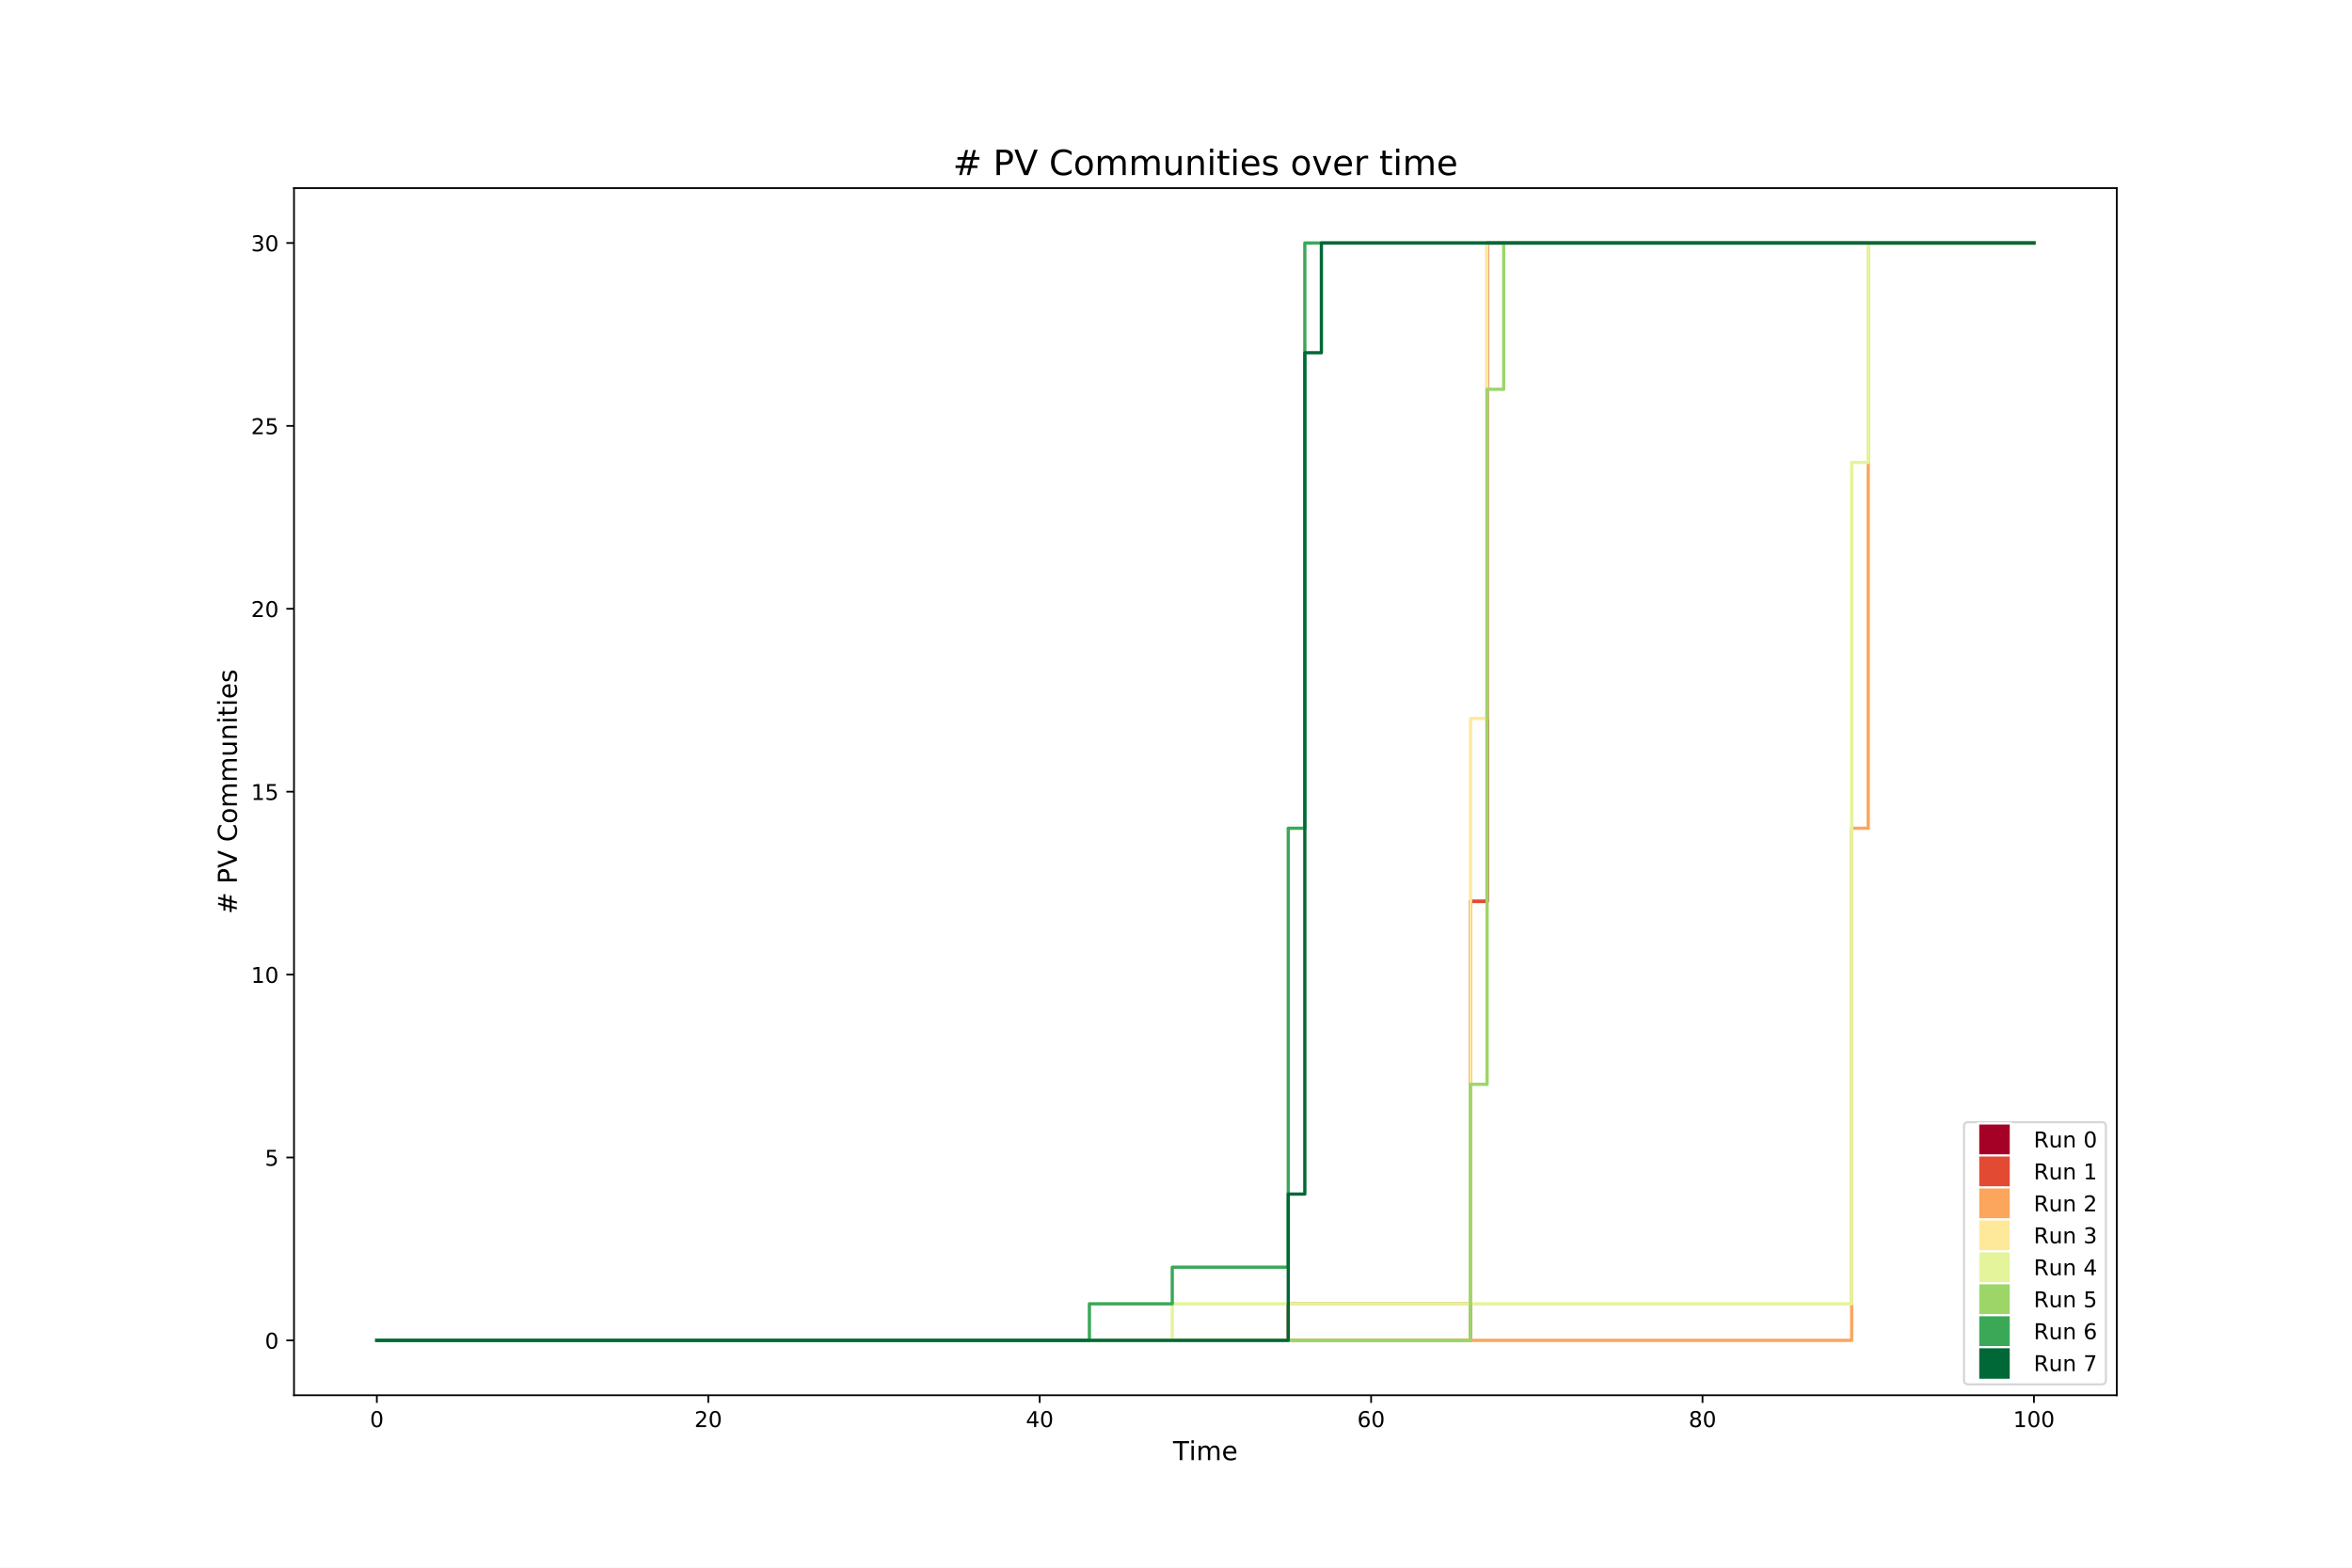
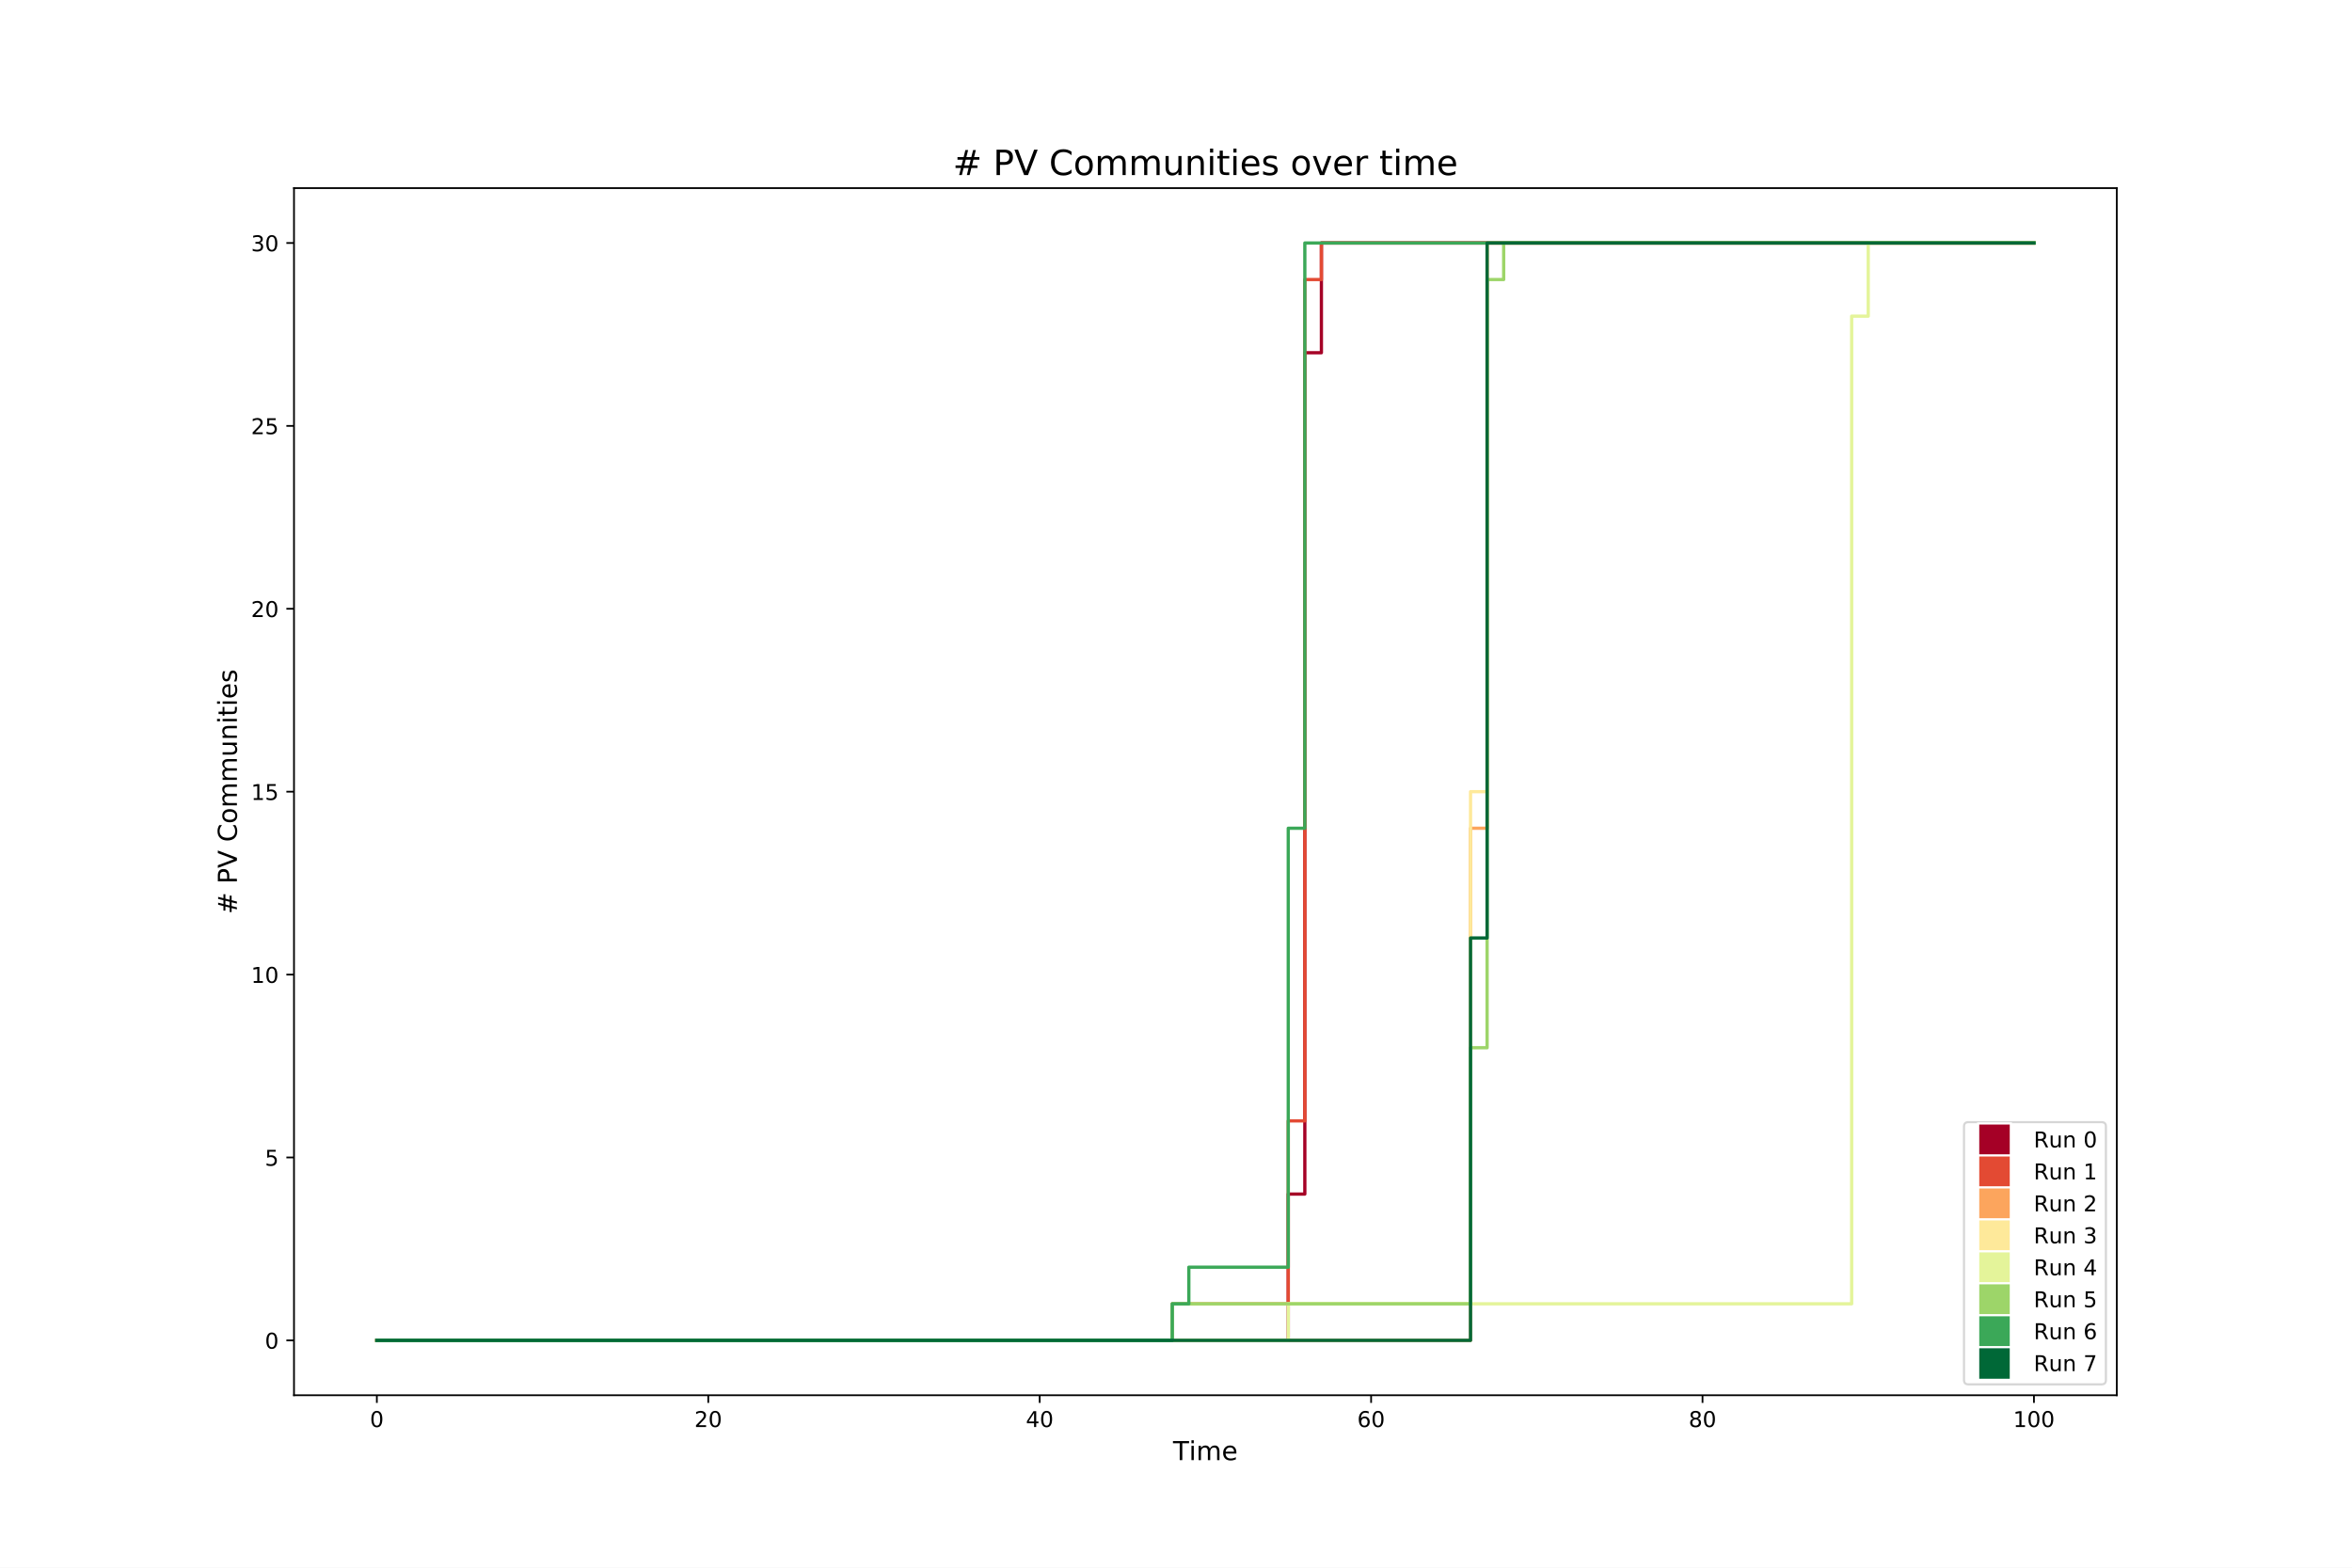
<svg xmlns="http://www.w3.org/2000/svg" xmlns:xlink="http://www.w3.org/1999/xlink" height="720pt" version="1.1" viewBox="0 0 1080 720" width="1080pt">
  <defs>
    <style type="text/css">
*{stroke-linecap:butt;stroke-linejoin:round;}
  </style>
  </defs>
  <g id="figure_1">
    <g id="patch_1">
      <path d="M 0 720  L 1080 720  L 1080 0  L 0 0  z " style="fill:#ffffff;" />
    </g>
    <g id="axes_1">
      <g id="patch_2">
        <path d="M 135 640.8  L 972 640.8  L 972 86.4  L 135 86.4  z " style="fill:#ffffff;" />
      </g>
      <g id="matplotlib.axis_1">
        <g id="xtick_1">
          <g id="line2d_1">
            <defs>
-               <path d="M 0 0  L 0 3.5  " id="m59e18bbf87" style="stroke:#000000;stroke-width:0.8;" />
-             </defs>
-             <g>
-               <use style="stroke:#000000;stroke-width:0.8;" x="173.045" xlink:href="#m59e18bbf87" y="640.8" />
+               <path d="M 0 0  L 0 3.5  " id="m7706505854" style="stroke:#000000;stroke-width:0.8;" />
+             </defs>
+             <g>
+               <use style="stroke:#000000;stroke-width:0.8;" x="173.045" xlink:href="#m7706505854" y="640.8" />
            </g>
          </g>
          <g id="text_1">
            <defs>
              <path d="M 31.781 66.406  Q 24.172 66.406 20.328 58.906  Q 16.5 51.422 16.5 36.375  Q 16.5 21.391 20.328 13.891  Q 24.172 6.391 31.781 6.391  Q 39.453 6.391 43.281 13.891  Q 47.125 21.391 47.125 36.375  Q 47.125 51.422 43.281 58.906  Q 39.453 66.406 31.781 66.406  z M 31.781 74.219  Q 44.047 74.219 50.516 64.516  Q 56.984 54.828 56.984 36.375  Q 56.984 17.969 50.516 8.266  Q 44.047 -1.422 31.781 -1.422  Q 19.531 -1.422 13.062 8.266  Q 6.594 17.969 6.594 36.375  Q 6.594 54.828 13.062 64.516  Q 19.531 74.219 31.781 74.219  z " id="DejaVuSans-48" />
            </defs>
            <g transform="translate(169.8642 655.3984)scale(0.1 -0.1)">
              <use xlink:href="#DejaVuSans-48" />
            </g>
          </g>
        </g>
        <g id="xtick_2">
          <g id="line2d_2">
            <g>
-               <use style="stroke:#000000;stroke-width:0.8;" x="325.227" xlink:href="#m59e18bbf87" y="640.8" />
+               <use style="stroke:#000000;stroke-width:0.8;" x="325.227" xlink:href="#m7706505854" y="640.8" />
            </g>
          </g>
          <g id="text_2">
            <defs>
              <path d="M 19.188 8.297  L 53.609 8.297  L 53.609 0  L 7.328 0  L 7.328 8.297  Q 12.938 14.109 22.625 23.891  Q 32.328 33.688 34.812 36.531  Q 39.547 41.844 41.422 45.531  Q 43.312 49.219 43.312 52.781  Q 43.312 58.594 39.234 62.25  Q 35.156 65.922 28.609 65.922  Q 23.969 65.922 18.812 64.312  Q 13.672 62.703 7.812 59.422  L 7.812 69.391  Q 13.766 71.781 18.938 73  Q 24.125 74.219 28.422 74.219  Q 39.75 74.219 46.484 68.547  Q 53.219 62.891 53.219 53.422  Q 53.219 48.922 51.531 44.891  Q 49.859 40.875 45.406 35.406  Q 44.188 33.984 37.641 27.219  Q 31.109 20.453 19.188 8.297  z " id="DejaVuSans-50" />
            </defs>
            <g transform="translate(318.8648 655.3984)scale(0.1 -0.1)">
              <use xlink:href="#DejaVuSans-50" />
              <use x="63.623" xlink:href="#DejaVuSans-48" />
            </g>
          </g>
        </g>
        <g id="xtick_3">
          <g id="line2d_3">
            <g>
-               <use style="stroke:#000000;stroke-width:0.8;" x="477.409" xlink:href="#m59e18bbf87" y="640.8" />
+               <use style="stroke:#000000;stroke-width:0.8;" x="477.409" xlink:href="#m7706505854" y="640.8" />
            </g>
          </g>
          <g id="text_3">
            <defs>
              <path d="M 37.797 64.312  L 12.891 25.391  L 37.797 25.391  z M 35.203 72.906  L 47.609 72.906  L 47.609 25.391  L 58.016 25.391  L 58.016 17.188  L 47.609 17.188  L 47.609 0  L 37.797 0  L 37.797 17.188  L 4.891 17.188  L 4.891 26.703  z " id="DejaVuSans-52" />
            </defs>
            <g transform="translate(471.0466 655.3984)scale(0.1 -0.1)">
              <use xlink:href="#DejaVuSans-52" />
              <use x="63.623" xlink:href="#DejaVuSans-48" />
            </g>
          </g>
        </g>
        <g id="xtick_4">
          <g id="line2d_4">
            <g>
-               <use style="stroke:#000000;stroke-width:0.8;" x="629.591" xlink:href="#m59e18bbf87" y="640.8" />
+               <use style="stroke:#000000;stroke-width:0.8;" x="629.591" xlink:href="#m7706505854" y="640.8" />
            </g>
          </g>
          <g id="text_4">
            <defs>
              <path d="M 33.016 40.375  Q 26.375 40.375 22.484 35.828  Q 18.609 31.297 18.609 23.391  Q 18.609 15.531 22.484 10.953  Q 26.375 6.391 33.016 6.391  Q 39.656 6.391 43.531 10.953  Q 47.406 15.531 47.406 23.391  Q 47.406 31.297 43.531 35.828  Q 39.656 40.375 33.016 40.375  z M 52.594 71.297  L 52.594 62.312  Q 48.875 64.062 45.094 64.984  Q 41.312 65.922 37.594 65.922  Q 27.828 65.922 22.672 59.328  Q 17.531 52.734 16.797 39.406  Q 19.672 43.656 24.016 45.922  Q 28.375 48.188 33.594 48.188  Q 44.578 48.188 50.953 41.516  Q 57.328 34.859 57.328 23.391  Q 57.328 12.156 50.688 5.359  Q 44.047 -1.422 33.016 -1.422  Q 20.359 -1.422 13.672 8.266  Q 6.984 17.969 6.984 36.375  Q 6.984 53.656 15.188 63.938  Q 23.391 74.219 37.203 74.219  Q 40.922 74.219 44.703 73.484  Q 48.484 72.75 52.594 71.297  z " id="DejaVuSans-54" />
            </defs>
            <g transform="translate(623.2284 655.3984)scale(0.1 -0.1)">
              <use xlink:href="#DejaVuSans-54" />
              <use x="63.623" xlink:href="#DejaVuSans-48" />
            </g>
          </g>
        </g>
        <g id="xtick_5">
          <g id="line2d_5">
            <g>
-               <use style="stroke:#000000;stroke-width:0.8;" x="781.773" xlink:href="#m59e18bbf87" y="640.8" />
+               <use style="stroke:#000000;stroke-width:0.8;" x="781.773" xlink:href="#m7706505854" y="640.8" />
            </g>
          </g>
          <g id="text_5">
            <defs>
              <path d="M 31.781 34.625  Q 24.75 34.625 20.719 30.859  Q 16.703 27.094 16.703 20.516  Q 16.703 13.922 20.719 10.156  Q 24.75 6.391 31.781 6.391  Q 38.812 6.391 42.859 10.172  Q 46.922 13.969 46.922 20.516  Q 46.922 27.094 42.891 30.859  Q 38.875 34.625 31.781 34.625  z M 21.922 38.812  Q 15.578 40.375 12.031 44.719  Q 8.5 49.078 8.5 55.328  Q 8.5 64.062 14.719 69.141  Q 20.953 74.219 31.781 74.219  Q 42.672 74.219 48.875 69.141  Q 55.078 64.062 55.078 55.328  Q 55.078 49.078 51.531 44.719  Q 48 40.375 41.703 38.812  Q 48.828 37.156 52.797 32.312  Q 56.781 27.484 56.781 20.516  Q 56.781 9.906 50.312 4.234  Q 43.844 -1.422 31.781 -1.422  Q 19.734 -1.422 13.25 4.234  Q 6.781 9.906 6.781 20.516  Q 6.781 27.484 10.781 32.312  Q 14.797 37.156 21.922 38.812  z M 18.312 54.391  Q 18.312 48.734 21.844 45.562  Q 25.391 42.391 31.781 42.391  Q 38.141 42.391 41.719 45.562  Q 45.312 48.734 45.312 54.391  Q 45.312 60.062 41.719 63.234  Q 38.141 66.406 31.781 66.406  Q 25.391 66.406 21.844 63.234  Q 18.312 60.062 18.312 54.391  z " id="DejaVuSans-56" />
            </defs>
            <g transform="translate(775.4102 655.3984)scale(0.1 -0.1)">
              <use xlink:href="#DejaVuSans-56" />
              <use x="63.623" xlink:href="#DejaVuSans-48" />
            </g>
          </g>
        </g>
        <g id="xtick_6">
          <g id="line2d_6">
            <g>
-               <use style="stroke:#000000;stroke-width:0.8;" x="933.955" xlink:href="#m59e18bbf87" y="640.8" />
+               <use style="stroke:#000000;stroke-width:0.8;" x="933.955" xlink:href="#m7706505854" y="640.8" />
            </g>
          </g>
          <g id="text_6">
            <defs>
              <path d="M 12.406 8.297  L 28.516 8.297  L 28.516 63.922  L 10.984 60.406  L 10.984 69.391  L 28.422 72.906  L 38.281 72.906  L 38.281 8.297  L 54.391 8.297  L 54.391 0  L 12.406 0  z " id="DejaVuSans-49" />
            </defs>
            <g transform="translate(924.4108 655.3984)scale(0.1 -0.1)">
              <use xlink:href="#DejaVuSans-49" />
              <use x="63.623" xlink:href="#DejaVuSans-48" />
              <use x="127.246" xlink:href="#DejaVuSans-48" />
            </g>
          </g>
        </g>
        <g id="text_7">
          <defs>
            <path d="M -0.297 72.906  L 61.375 72.906  L 61.375 64.594  L 35.5 64.594  L 35.5 0  L 25.594 0  L 25.594 64.594  L -0.297 64.594  z " id="DejaVuSans-84" />
            <path d="M 9.422 54.688  L 18.406 54.688  L 18.406 0  L 9.422 0  z M 9.422 75.984  L 18.406 75.984  L 18.406 64.594  L 9.422 64.594  z " id="DejaVuSans-105" />
            <path d="M 52 44.188  Q 55.375 50.25 60.062 53.125  Q 64.75 56 71.094 56  Q 79.641 56 84.281 50.016  Q 88.922 44.047 88.922 33.016  L 88.922 0  L 79.891 0  L 79.891 32.719  Q 79.891 40.578 77.094 44.375  Q 74.312 48.188 68.609 48.188  Q 61.625 48.188 57.562 43.547  Q 53.516 38.922 53.516 30.906  L 53.516 0  L 44.484 0  L 44.484 32.719  Q 44.484 40.625 41.703 44.406  Q 38.922 48.188 33.109 48.188  Q 26.219 48.188 22.156 43.531  Q 18.109 38.875 18.109 30.906  L 18.109 0  L 9.078 0  L 9.078 54.688  L 18.109 54.688  L 18.109 46.188  Q 21.188 51.219 25.484 53.609  Q 29.781 56 35.688 56  Q 41.656 56 45.828 52.969  Q 50 49.953 52 44.188  z " id="DejaVuSans-109" />
            <path d="M 56.203 29.594  L 56.203 25.203  L 14.891 25.203  Q 15.484 15.922 20.484 11.062  Q 25.484 6.203 34.422 6.203  Q 39.594 6.203 44.453 7.469  Q 49.312 8.734 54.109 11.281  L 54.109 2.781  Q 49.266 0.734 44.188 -0.344  Q 39.109 -1.422 33.891 -1.422  Q 20.797 -1.422 13.156 6.188  Q 5.516 13.812 5.516 26.812  Q 5.516 40.234 12.766 48.109  Q 20.016 56 32.328 56  Q 43.359 56 49.781 48.891  Q 56.203 41.797 56.203 29.594  z M 47.219 32.234  Q 47.125 39.594 43.094 43.984  Q 39.062 48.391 32.422 48.391  Q 24.906 48.391 20.391 44.141  Q 15.875 39.891 15.188 32.172  z " id="DejaVuSans-101" />
          </defs>
          <g transform="translate(538.635 670.5963)scale(0.12 -0.12)">
            <use xlink:href="#DejaVuSans-84" />
            <use x="61.037" xlink:href="#DejaVuSans-105" />
            <use x="88.82" xlink:href="#DejaVuSans-109" />
            <use x="186.232" xlink:href="#DejaVuSans-101" />
          </g>
        </g>
      </g>
      <g id="matplotlib.axis_2">
        <g id="ytick_1">
          <g id="line2d_7">
            <defs>
-               <path d="M 0 0  L -3.5 0  " id="mdc141e1750" style="stroke:#000000;stroke-width:0.8;" />
-             </defs>
-             <g>
-               <use style="stroke:#000000;stroke-width:0.8;" x="135" xlink:href="#mdc141e1750" y="615.6" />
+               <path d="M 0 0  L -3.5 0  " id="mee4756b30c" style="stroke:#000000;stroke-width:0.8;" />
+             </defs>
+             <g>
+               <use style="stroke:#000000;stroke-width:0.8;" x="135" xlink:href="#mee4756b30c" y="615.6" />
            </g>
          </g>
          <g id="text_8">
            <g transform="translate(121.6375 619.3992)scale(0.1 -0.1)">
              <use xlink:href="#DejaVuSans-48" />
            </g>
          </g>
        </g>
        <g id="ytick_2">
          <g id="line2d_8">
            <g>
-               <use style="stroke:#000000;stroke-width:0.8;" x="135" xlink:href="#mdc141e1750" y="531.6" />
+               <use style="stroke:#000000;stroke-width:0.8;" x="135" xlink:href="#mee4756b30c" y="531.6" />
            </g>
          </g>
          <g id="text_9">
            <defs>
              <path d="M 10.797 72.906  L 49.516 72.906  L 49.516 64.594  L 19.828 64.594  L 19.828 46.734  Q 21.969 47.469 24.109 47.828  Q 26.266 48.188 28.422 48.188  Q 40.625 48.188 47.75 41.5  Q 54.891 34.812 54.891 23.391  Q 54.891 11.625 47.562 5.094  Q 40.234 -1.422 26.906 -1.422  Q 22.312 -1.422 17.547 -0.641  Q 12.797 0.141 7.719 1.703  L 7.719 11.625  Q 12.109 9.234 16.797 8.062  Q 21.484 6.891 26.703 6.891  Q 35.156 6.891 40.078 11.328  Q 45.016 15.766 45.016 23.391  Q 45.016 31 40.078 35.438  Q 35.156 39.891 26.703 39.891  Q 22.75 39.891 18.812 39.016  Q 14.891 38.141 10.797 36.281  z " id="DejaVuSans-53" />
            </defs>
            <g transform="translate(121.6375 535.3992)scale(0.1 -0.1)">
              <use xlink:href="#DejaVuSans-53" />
            </g>
          </g>
        </g>
        <g id="ytick_3">
          <g id="line2d_9">
            <g>
-               <use style="stroke:#000000;stroke-width:0.8;" x="135" xlink:href="#mdc141e1750" y="447.6" />
+               <use style="stroke:#000000;stroke-width:0.8;" x="135" xlink:href="#mee4756b30c" y="447.6" />
            </g>
          </g>
          <g id="text_10">
            <g transform="translate(115.275 451.3992)scale(0.1 -0.1)">
              <use xlink:href="#DejaVuSans-49" />
              <use x="63.623" xlink:href="#DejaVuSans-48" />
            </g>
          </g>
        </g>
        <g id="ytick_4">
          <g id="line2d_10">
            <g>
-               <use style="stroke:#000000;stroke-width:0.8;" x="135" xlink:href="#mdc141e1750" y="363.6" />
+               <use style="stroke:#000000;stroke-width:0.8;" x="135" xlink:href="#mee4756b30c" y="363.6" />
            </g>
          </g>
          <g id="text_11">
            <g transform="translate(115.275 367.3992)scale(0.1 -0.1)">
              <use xlink:href="#DejaVuSans-49" />
              <use x="63.623" xlink:href="#DejaVuSans-53" />
            </g>
          </g>
        </g>
        <g id="ytick_5">
          <g id="line2d_11">
            <g>
-               <use style="stroke:#000000;stroke-width:0.8;" x="135" xlink:href="#mdc141e1750" y="279.6" />
+               <use style="stroke:#000000;stroke-width:0.8;" x="135" xlink:href="#mee4756b30c" y="279.6" />
            </g>
          </g>
          <g id="text_12">
            <g transform="translate(115.275 283.3992)scale(0.1 -0.1)">
              <use xlink:href="#DejaVuSans-50" />
              <use x="63.623" xlink:href="#DejaVuSans-48" />
            </g>
          </g>
        </g>
        <g id="ytick_6">
          <g id="line2d_12">
            <g>
-               <use style="stroke:#000000;stroke-width:0.8;" x="135" xlink:href="#mdc141e1750" y="195.6" />
+               <use style="stroke:#000000;stroke-width:0.8;" x="135" xlink:href="#mee4756b30c" y="195.6" />
            </g>
          </g>
          <g id="text_13">
            <g transform="translate(115.275 199.3992)scale(0.1 -0.1)">
              <use xlink:href="#DejaVuSans-50" />
              <use x="63.623" xlink:href="#DejaVuSans-53" />
            </g>
          </g>
        </g>
        <g id="ytick_7">
          <g id="line2d_13">
            <g>
-               <use style="stroke:#000000;stroke-width:0.8;" x="135" xlink:href="#mdc141e1750" y="111.6" />
+               <use style="stroke:#000000;stroke-width:0.8;" x="135" xlink:href="#mee4756b30c" y="111.6" />
            </g>
          </g>
          <g id="text_14">
            <defs>
              <path d="M 40.578 39.312  Q 47.656 37.797 51.625 33  Q 55.609 28.219 55.609 21.188  Q 55.609 10.406 48.188 4.484  Q 40.766 -1.422 27.094 -1.422  Q 22.516 -1.422 17.656 -0.516  Q 12.797 0.391 7.625 2.203  L 7.625 11.719  Q 11.719 9.328 16.594 8.109  Q 21.484 6.891 26.812 6.891  Q 36.078 6.891 40.938 10.547  Q 45.797 14.203 45.797 21.188  Q 45.797 27.641 41.281 31.266  Q 36.766 34.906 28.719 34.906  L 20.219 34.906  L 20.219 43.016  L 29.109 43.016  Q 36.375 43.016 40.234 45.922  Q 44.094 48.828 44.094 54.297  Q 44.094 59.906 40.109 62.906  Q 36.141 65.922 28.719 65.922  Q 24.656 65.922 20.016 65.031  Q 15.375 64.156 9.812 62.312  L 9.812 71.094  Q 15.438 72.656 20.344 73.438  Q 25.25 74.219 29.594 74.219  Q 40.828 74.219 47.359 69.109  Q 53.906 64.016 53.906 55.328  Q 53.906 49.266 50.438 45.094  Q 46.969 40.922 40.578 39.312  z " id="DejaVuSans-51" />
            </defs>
            <g transform="translate(115.275 115.3992)scale(0.1 -0.1)">
              <use xlink:href="#DejaVuSans-51" />
              <use x="63.623" xlink:href="#DejaVuSans-48" />
            </g>
          </g>
        </g>
        <g id="text_15">
          <defs>
            <path d="M 51.125 44  L 36.922 44  L 32.812 27.688  L 47.125 27.688  z M 43.797 71.781  L 38.719 51.516  L 52.984 51.516  L 58.109 71.781  L 65.922 71.781  L 60.891 51.516  L 76.125 51.516  L 76.125 44  L 58.984 44  L 54.984 27.688  L 70.516 27.688  L 70.516 20.219  L 53.078 20.219  L 48 0  L 40.188 0  L 45.219 20.219  L 30.906 20.219  L 25.875 0  L 18.016 0  L 23.094 20.219  L 7.719 20.219  L 7.719 27.688  L 24.906 27.688  L 29 44  L 13.281 44  L 13.281 51.516  L 30.906 51.516  L 35.891 71.781  z " id="DejaVuSans-35" />
            <path id="DejaVuSans-32" />
            <path d="M 19.672 64.797  L 19.672 37.406  L 32.078 37.406  Q 38.969 37.406 42.719 40.969  Q 46.484 44.531 46.484 51.125  Q 46.484 57.672 42.719 61.234  Q 38.969 64.797 32.078 64.797  z M 9.812 72.906  L 32.078 72.906  Q 44.344 72.906 50.609 67.359  Q 56.891 61.812 56.891 51.125  Q 56.891 40.328 50.609 34.812  Q 44.344 29.297 32.078 29.297  L 19.672 29.297  L 19.672 0  L 9.812 0  z " id="DejaVuSans-80" />
            <path d="M 28.609 0  L 0.781 72.906  L 11.078 72.906  L 34.188 11.531  L 57.328 72.906  L 67.578 72.906  L 39.797 0  z " id="DejaVuSans-86" />
            <path d="M 64.406 67.281  L 64.406 56.891  Q 59.422 61.531 53.781 63.812  Q 48.141 66.109 41.797 66.109  Q 29.297 66.109 22.656 58.469  Q 16.016 50.828 16.016 36.375  Q 16.016 21.969 22.656 14.328  Q 29.297 6.688 41.797 6.688  Q 48.141 6.688 53.781 8.984  Q 59.422 11.281 64.406 15.922  L 64.406 5.609  Q 59.234 2.094 53.438 0.328  Q 47.656 -1.422 41.219 -1.422  Q 24.656 -1.422 15.125 8.703  Q 5.609 18.844 5.609 36.375  Q 5.609 53.953 15.125 64.078  Q 24.656 74.219 41.219 74.219  Q 47.75 74.219 53.531 72.484  Q 59.328 70.75 64.406 67.281  z " id="DejaVuSans-67" />
            <path d="M 30.609 48.391  Q 23.391 48.391 19.188 42.75  Q 14.984 37.109 14.984 27.297  Q 14.984 17.484 19.156 11.844  Q 23.344 6.203 30.609 6.203  Q 37.797 6.203 41.984 11.859  Q 46.188 17.531 46.188 27.297  Q 46.188 37.016 41.984 42.703  Q 37.797 48.391 30.609 48.391  z M 30.609 56  Q 42.328 56 49.016 48.375  Q 55.719 40.766 55.719 27.297  Q 55.719 13.875 49.016 6.219  Q 42.328 -1.422 30.609 -1.422  Q 18.844 -1.422 12.172 6.219  Q 5.516 13.875 5.516 27.297  Q 5.516 40.766 12.172 48.375  Q 18.844 56 30.609 56  z " id="DejaVuSans-111" />
            <path d="M 8.5 21.578  L 8.5 54.688  L 17.484 54.688  L 17.484 21.922  Q 17.484 14.156 20.5 10.266  Q 23.531 6.391 29.594 6.391  Q 36.859 6.391 41.078 11.031  Q 45.312 15.672 45.312 23.688  L 45.312 54.688  L 54.297 54.688  L 54.297 0  L 45.312 0  L 45.312 8.406  Q 42.047 3.422 37.719 1  Q 33.406 -1.422 27.688 -1.422  Q 18.266 -1.422 13.375 4.438  Q 8.5 10.297 8.5 21.578  z M 31.109 56  z " id="DejaVuSans-117" />
            <path d="M 54.891 33.016  L 54.891 0  L 45.906 0  L 45.906 32.719  Q 45.906 40.484 42.875 44.328  Q 39.844 48.188 33.797 48.188  Q 26.516 48.188 22.312 43.547  Q 18.109 38.922 18.109 30.906  L 18.109 0  L 9.078 0  L 9.078 54.688  L 18.109 54.688  L 18.109 46.188  Q 21.344 51.125 25.703 53.562  Q 30.078 56 35.797 56  Q 45.219 56 50.047 50.172  Q 54.891 44.344 54.891 33.016  z " id="DejaVuSans-110" />
            <path d="M 18.312 70.219  L 18.312 54.688  L 36.812 54.688  L 36.812 47.703  L 18.312 47.703  L 18.312 18.016  Q 18.312 11.328 20.141 9.422  Q 21.969 7.516 27.594 7.516  L 36.812 7.516  L 36.812 0  L 27.594 0  Q 17.188 0 13.234 3.875  Q 9.281 7.766 9.281 18.016  L 9.281 47.703  L 2.688 47.703  L 2.688 54.688  L 9.281 54.688  L 9.281 70.219  z " id="DejaVuSans-116" />
            <path d="M 44.281 53.078  L 44.281 44.578  Q 40.484 46.531 36.375 47.5  Q 32.281 48.484 27.875 48.484  Q 21.188 48.484 17.844 46.438  Q 14.5 44.391 14.5 40.281  Q 14.5 37.156 16.891 35.375  Q 19.281 33.594 26.516 31.984  L 29.594 31.297  Q 39.156 29.25 43.188 25.516  Q 47.219 21.781 47.219 15.094  Q 47.219 7.469 41.188 3.016  Q 35.156 -1.422 24.609 -1.422  Q 20.219 -1.422 15.453 -0.562  Q 10.688 0.297 5.422 2  L 5.422 11.281  Q 10.406 8.688 15.234 7.391  Q 20.062 6.109 24.812 6.109  Q 31.156 6.109 34.562 8.281  Q 37.984 10.453 37.984 14.406  Q 37.984 18.062 35.516 20.016  Q 33.062 21.969 24.703 23.781  L 21.578 24.516  Q 13.234 26.266 9.516 29.906  Q 5.812 33.547 5.812 39.891  Q 5.812 47.609 11.281 51.797  Q 16.75 56 26.812 56  Q 31.781 56 36.172 55.266  Q 40.578 54.547 44.281 53.078  z " id="DejaVuSans-115" />
          </defs>
          <g transform="translate(108.7794 419.8219)rotate(-90)scale(0.12 -0.12)">
            <use xlink:href="#DejaVuSans-35" />
            <use x="83.789" xlink:href="#DejaVuSans-32" />
            <use x="115.576" xlink:href="#DejaVuSans-80" />
            <use x="175.879" xlink:href="#DejaVuSans-86" />
            <use x="244.287" xlink:href="#DejaVuSans-32" />
            <use x="276.074" xlink:href="#DejaVuSans-67" />
            <use x="345.898" xlink:href="#DejaVuSans-111" />
            <use x="407.08" xlink:href="#DejaVuSans-109" />
            <use x="504.492" xlink:href="#DejaVuSans-109" />
            <use x="601.904" xlink:href="#DejaVuSans-117" />
            <use x="665.283" xlink:href="#DejaVuSans-110" />
            <use x="728.662" xlink:href="#DejaVuSans-105" />
            <use x="756.445" xlink:href="#DejaVuSans-116" />
            <use x="795.654" xlink:href="#DejaVuSans-105" />
            <use x="823.438" xlink:href="#DejaVuSans-101" />
            <use x="884.961" xlink:href="#DejaVuSans-115" />
          </g>
        </g>
      </g>
      <g id="line2d_14">
-         <path clip-path="url(#p14a7f92597)" d="M 173.045 615.6  L 591.545 615.6  L 591.545 598.8  L 675.245 598.8  L 675.245 414  L 682.855 414  L 682.855 111.6  L 933.955 111.6  L 933.955 111.6  " style="fill:none;stroke:#a50026;stroke-linecap:square;stroke-width:1.5;" />
+         <path clip-path="url(#p66e08d7da5)" d="M 173.045 615.6  L 591.545 615.6  L 591.545 548.4  L 599.155 548.4  L 599.155 162  L 606.764 162  L 606.764 111.6  L 933.955 111.6  L 933.955 111.6  " style="fill:none;stroke:#a50026;stroke-linecap:square;stroke-width:1.5;" />
      </g>
      <g id="line2d_15">
-         <path clip-path="url(#p14a7f92597)" d="M 173.045 615.6  L 675.245 615.6  L 675.245 414  L 682.855 414  L 682.855 111.6  L 933.955 111.6  L 933.955 111.6  " style="fill:none;stroke:#e34a33;stroke-linecap:square;stroke-width:1.5;" />
+         <path clip-path="url(#p66e08d7da5)" d="M 173.045 615.6  L 538.282 615.6  L 538.282 598.8  L 591.545 598.8  L 591.545 514.8  L 599.155 514.8  L 599.155 128.4  L 606.764 128.4  L 606.764 111.6  L 933.955 111.6  L 933.955 111.6  " style="fill:none;stroke:#e34a33;stroke-linecap:square;stroke-width:1.5;" />
      </g>
      <g id="line2d_16">
-         <path clip-path="url(#p14a7f92597)" d="M 173.045 615.6  L 850.255 615.6  L 850.255 380.4  L 857.864 380.4  L 857.864 111.6  L 933.955 111.6  L 933.955 111.6  " style="fill:none;stroke:#fca55d;stroke-linecap:square;stroke-width:1.5;" />
+         <path clip-path="url(#p66e08d7da5)" d="M 173.045 615.6  L 675.245 615.6  L 675.245 380.4  L 682.855 380.4  L 682.855 111.6  L 933.955 111.6  L 933.955 111.6  " style="fill:none;stroke:#fca55d;stroke-linecap:square;stroke-width:1.5;" />
      </g>
      <g id="line2d_17">
-         <path clip-path="url(#p14a7f92597)" d="M 173.045 615.6  L 591.545 615.6  L 591.545 598.8  L 675.245 598.8  L 675.245 330  L 682.855 330  L 682.855 111.6  L 933.955 111.6  L 933.955 111.6  " style="fill:none;stroke:#fee99a;stroke-linecap:square;stroke-width:1.5;" />
+         <path clip-path="url(#p66e08d7da5)" d="M 173.045 615.6  L 538.282 615.6  L 538.282 598.8  L 675.245 598.8  L 675.245 363.6  L 682.855 363.6  L 682.855 111.6  L 933.955 111.6  L 933.955 111.6  " style="fill:none;stroke:#fee99a;stroke-linecap:square;stroke-width:1.5;" />
      </g>
      <g id="line2d_18">
-         <path clip-path="url(#p14a7f92597)" d="M 173.045 615.6  L 538.282 615.6  L 538.282 598.8  L 850.255 598.8  L 850.255 212.4  L 857.864 212.4  L 857.864 111.6  L 933.955 111.6  L 933.955 111.6  " style="fill:none;stroke:#e4f49a;stroke-linecap:square;stroke-width:1.5;" />
+         <path clip-path="url(#p66e08d7da5)" d="M 173.045 615.6  L 591.545 615.6  L 591.545 598.8  L 850.255 598.8  L 850.255 145.2  L 857.864 145.2  L 857.864 111.6  L 933.955 111.6  L 933.955 111.6  " style="fill:none;stroke:#e4f49a;stroke-linecap:square;stroke-width:1.5;" />
      </g>
      <g id="line2d_19">
-         <path clip-path="url(#p14a7f92597)" d="M 173.045 615.6  L 675.245 615.6  L 675.245 498  L 682.855 498  L 682.855 178.8  L 690.464 178.8  L 690.464 111.6  L 933.955 111.6  L 933.955 111.6  " style="fill:none;stroke:#9dd569;stroke-linecap:square;stroke-width:1.5;" />
+         <path clip-path="url(#p66e08d7da5)" d="M 173.045 615.6  L 538.282 615.6  L 538.282 598.8  L 675.245 598.8  L 675.245 481.2  L 682.855 481.2  L 682.855 128.4  L 690.464 128.4  L 690.464 111.6  L 933.955 111.6  L 933.955 111.6  " style="fill:none;stroke:#9dd569;stroke-linecap:square;stroke-width:1.5;" />
      </g>
      <g id="line2d_20">
-         <path clip-path="url(#p14a7f92597)" d="M 173.045 615.6  L 500.236 615.6  L 500.236 598.8  L 538.282 598.8  L 538.282 582  L 591.545 582  L 591.545 380.4  L 599.155 380.4  L 599.155 111.6  L 933.955 111.6  L 933.955 111.6  " style="fill:none;stroke:#3ba858;stroke-linecap:square;stroke-width:1.5;" />
+         <path clip-path="url(#p66e08d7da5)" d="M 173.045 615.6  L 538.282 615.6  L 538.282 598.8  L 545.891 598.8  L 545.891 582  L 591.545 582  L 591.545 380.4  L 599.155 380.4  L 599.155 111.6  L 933.955 111.6  L 933.955 111.6  " style="fill:none;stroke:#3ba858;stroke-linecap:square;stroke-width:1.5;" />
      </g>
      <g id="line2d_21">
-         <path clip-path="url(#p14a7f92597)" d="M 173.045 615.6  L 591.545 615.6  L 591.545 548.4  L 599.155 548.4  L 599.155 162  L 606.764 162  L 606.764 111.6  L 933.955 111.6  L 933.955 111.6  " style="fill:none;stroke:#006837;stroke-linecap:square;stroke-width:1.5;" />
+         <path clip-path="url(#p66e08d7da5)" d="M 173.045 615.6  L 675.245 615.6  L 675.245 430.8  L 682.855 430.8  L 682.855 111.6  L 933.955 111.6  L 933.955 111.6  " style="fill:none;stroke:#006837;stroke-linecap:square;stroke-width:1.5;" />
      </g>
      <g id="patch_3">
        <path d="M 135 640.8  L 135 86.4  " style="fill:none;stroke:#000000;stroke-linecap:square;stroke-linejoin:miter;stroke-width:0.8;" />
      </g>
      <g id="patch_4">
        <path d="M 972 640.8  L 972 86.4  " style="fill:none;stroke:#000000;stroke-linecap:square;stroke-linejoin:miter;stroke-width:0.8;" />
      </g>
      <g id="patch_5">
        <path d="M 135 640.8  L 972 640.8  " style="fill:none;stroke:#000000;stroke-linecap:square;stroke-linejoin:miter;stroke-width:0.8;" />
      </g>
      <g id="patch_6">
        <path d="M 135 86.4  L 972 86.4  " style="fill:none;stroke:#000000;stroke-linecap:square;stroke-linejoin:miter;stroke-width:0.8;" />
      </g>
      <g id="text_16">
        <defs>
          <path d="M 2.984 54.688  L 12.5 54.688  L 29.594 8.797  L 46.688 54.688  L 56.203 54.688  L 35.688 0  L 23.484 0  z " id="DejaVuSans-118" />
          <path d="M 41.109 46.297  Q 39.594 47.172 37.812 47.578  Q 36.031 48 33.891 48  Q 26.266 48 22.188 43.047  Q 18.109 38.094 18.109 28.812  L 18.109 0  L 9.078 0  L 9.078 54.688  L 18.109 54.688  L 18.109 46.188  Q 20.953 51.172 25.484 53.578  Q 30.031 56 36.531 56  Q 37.453 56 38.578 55.875  Q 39.703 55.766 41.062 55.516  z " id="DejaVuSans-114" />
        </defs>
        <g transform="translate(437.5375 80.4)scale(0.16 -0.16)">
          <use xlink:href="#DejaVuSans-35" />
          <use x="83.789" xlink:href="#DejaVuSans-32" />
          <use x="115.576" xlink:href="#DejaVuSans-80" />
          <use x="175.879" xlink:href="#DejaVuSans-86" />
          <use x="244.287" xlink:href="#DejaVuSans-32" />
          <use x="276.074" xlink:href="#DejaVuSans-67" />
          <use x="345.898" xlink:href="#DejaVuSans-111" />
          <use x="407.08" xlink:href="#DejaVuSans-109" />
          <use x="504.492" xlink:href="#DejaVuSans-109" />
          <use x="601.904" xlink:href="#DejaVuSans-117" />
          <use x="665.283" xlink:href="#DejaVuSans-110" />
          <use x="728.662" xlink:href="#DejaVuSans-105" />
          <use x="756.445" xlink:href="#DejaVuSans-116" />
          <use x="795.654" xlink:href="#DejaVuSans-105" />
          <use x="823.438" xlink:href="#DejaVuSans-101" />
          <use x="884.961" xlink:href="#DejaVuSans-115" />
          <use x="937.061" xlink:href="#DejaVuSans-32" />
          <use x="968.848" xlink:href="#DejaVuSans-111" />
          <use x="1030.029" xlink:href="#DejaVuSans-118" />
          <use x="1089.209" xlink:href="#DejaVuSans-101" />
          <use x="1150.732" xlink:href="#DejaVuSans-114" />
          <use x="1191.846" xlink:href="#DejaVuSans-32" />
          <use x="1223.633" xlink:href="#DejaVuSans-116" />
          <use x="1262.842" xlink:href="#DejaVuSans-105" />
          <use x="1290.625" xlink:href="#DejaVuSans-109" />
          <use x="1388.037" xlink:href="#DejaVuSans-101" />
        </g>
      </g>
      <g id="legend_1">
        <g id="patch_7">
          <path d="M 903.842 635.8  L 965 635.8  Q 967 635.8 967 633.8  L 967 517.375  Q 967 515.375 965 515.375  L 903.842 515.375  Q 901.842 515.375 901.842 517.375  L 901.842 633.8  Q 901.842 635.8 903.842 635.8  z " style="fill:#ffffff;opacity:0.8;stroke:#cccccc;stroke-linejoin:miter;" />
        </g>
        <g id="line2d_22">
          <path d="M 905.842 523.473  L 925.842 523.473  " style="fill:none;stroke:#ffffff;stroke-linecap:square;stroke-width:1.5;" />
        </g>
        <g id="line2d_23">
          <defs>
-             <path d="M -7.5 7.5  L 7.5 7.5  L 7.5 -7.5  L -7.5 -7.5  z " id="mb66f202ed7" style="stroke:#ffffff;stroke-linejoin:miter;" />
-           </defs>
-           <g>
-             <use style="fill:#a50026;stroke:#ffffff;stroke-linejoin:miter;" x="915.842" xlink:href="#mb66f202ed7" y="523.473" />
+             <path d="M -7.5 7.5  L 7.5 7.5  L 7.5 -7.5  L -7.5 -7.5  z " id="m70f8ae66e9" style="stroke:#ffffff;stroke-linejoin:miter;" />
+           </defs>
+           <g>
+             <use style="fill:#a50026;stroke:#ffffff;stroke-linejoin:miter;" x="915.842" xlink:href="#m70f8ae66e9" y="523.473" />
          </g>
        </g>
        <g id="text_17">
          <defs>
            <path d="M 44.391 34.188  Q 47.562 33.109 50.562 29.594  Q 53.562 26.078 56.594 19.922  L 66.609 0  L 56 0  L 46.688 18.703  Q 43.062 26.031 39.672 28.422  Q 36.281 30.812 30.422 30.812  L 19.672 30.812  L 19.672 0  L 9.812 0  L 9.812 72.906  L 32.078 72.906  Q 44.578 72.906 50.734 67.672  Q 56.891 62.453 56.891 51.906  Q 56.891 45.016 53.688 40.469  Q 50.484 35.938 44.391 34.188  z M 19.672 64.797  L 19.672 38.922  L 32.078 38.922  Q 39.203 38.922 42.844 42.219  Q 46.484 45.516 46.484 51.906  Q 46.484 58.297 42.844 61.547  Q 39.203 64.797 32.078 64.797  z " id="DejaVuSans-82" />
          </defs>
          <g transform="translate(933.8422 526.9734)scale(0.1 -0.1)">
            <use xlink:href="#DejaVuSans-82" />
            <use x="69.42" xlink:href="#DejaVuSans-117" />
            <use x="132.799" xlink:href="#DejaVuSans-110" />
            <use x="196.178" xlink:href="#DejaVuSans-32" />
            <use x="227.965" xlink:href="#DejaVuSans-48" />
          </g>
        </g>
        <g id="line2d_24">
          <path d="M 905.842 538.152  L 925.842 538.152  " style="fill:none;stroke:#ffffff;stroke-linecap:square;stroke-width:1.5;" />
        </g>
        <g id="line2d_25">
          <defs>
-             <path d="M -7.5 7.5  L 7.5 7.5  L 7.5 -7.5  L -7.5 -7.5  z " id="mf764990a26" style="stroke:#ffffff;stroke-linejoin:miter;" />
-           </defs>
-           <g>
-             <use style="fill:#e34a33;stroke:#ffffff;stroke-linejoin:miter;" x="915.842" xlink:href="#mf764990a26" y="538.152" />
+             <path d="M -7.5 7.5  L 7.5 7.5  L 7.5 -7.5  L -7.5 -7.5  z " id="m7a85215205" style="stroke:#ffffff;stroke-linejoin:miter;" />
+           </defs>
+           <g>
+             <use style="fill:#e34a33;stroke:#ffffff;stroke-linejoin:miter;" x="915.842" xlink:href="#m7a85215205" y="538.152" />
          </g>
        </g>
        <g id="text_18">
          <g transform="translate(933.8422 541.6516)scale(0.1 -0.1)">
            <use xlink:href="#DejaVuSans-82" />
            <use x="69.42" xlink:href="#DejaVuSans-117" />
            <use x="132.799" xlink:href="#DejaVuSans-110" />
            <use x="196.178" xlink:href="#DejaVuSans-32" />
            <use x="227.965" xlink:href="#DejaVuSans-49" />
          </g>
        </g>
        <g id="line2d_26">
          <path d="M 905.842 552.83  L 925.842 552.83  " style="fill:none;stroke:#ffffff;stroke-linecap:square;stroke-width:1.5;" />
        </g>
        <g id="line2d_27">
          <defs>
-             <path d="M -7.5 7.5  L 7.5 7.5  L 7.5 -7.5  L -7.5 -7.5  z " id="ma55e8eb50a" style="stroke:#ffffff;stroke-linejoin:miter;" />
-           </defs>
-           <g>
-             <use style="fill:#fca55d;stroke:#ffffff;stroke-linejoin:miter;" x="915.842" xlink:href="#ma55e8eb50a" y="552.83" />
+             <path d="M -7.5 7.5  L 7.5 7.5  L 7.5 -7.5  L -7.5 -7.5  z " id="m8af173877a" style="stroke:#ffffff;stroke-linejoin:miter;" />
+           </defs>
+           <g>
+             <use style="fill:#fca55d;stroke:#ffffff;stroke-linejoin:miter;" x="915.842" xlink:href="#m8af173877a" y="552.83" />
          </g>
        </g>
        <g id="text_19">
          <g transform="translate(933.8422 556.3297)scale(0.1 -0.1)">
            <use xlink:href="#DejaVuSans-82" />
            <use x="69.42" xlink:href="#DejaVuSans-117" />
            <use x="132.799" xlink:href="#DejaVuSans-110" />
            <use x="196.178" xlink:href="#DejaVuSans-32" />
            <use x="227.965" xlink:href="#DejaVuSans-50" />
          </g>
        </g>
        <g id="line2d_28">
          <path d="M 905.842 567.508  L 925.842 567.508  " style="fill:none;stroke:#ffffff;stroke-linecap:square;stroke-width:1.5;" />
        </g>
        <g id="line2d_29">
          <defs>
-             <path d="M -7.5 7.5  L 7.5 7.5  L 7.5 -7.5  L -7.5 -7.5  z " id="m252952f940" style="stroke:#ffffff;stroke-linejoin:miter;" />
-           </defs>
-           <g>
-             <use style="fill:#fee99a;stroke:#ffffff;stroke-linejoin:miter;" x="915.842" xlink:href="#m252952f940" y="567.508" />
+             <path d="M -7.5 7.5  L 7.5 7.5  L 7.5 -7.5  L -7.5 -7.5  z " id="mcd9a1fdb55" style="stroke:#ffffff;stroke-linejoin:miter;" />
+           </defs>
+           <g>
+             <use style="fill:#fee99a;stroke:#ffffff;stroke-linejoin:miter;" x="915.842" xlink:href="#mcd9a1fdb55" y="567.508" />
          </g>
        </g>
        <g id="text_20">
          <g transform="translate(933.8422 571.0078)scale(0.1 -0.1)">
            <use xlink:href="#DejaVuSans-82" />
            <use x="69.42" xlink:href="#DejaVuSans-117" />
            <use x="132.799" xlink:href="#DejaVuSans-110" />
            <use x="196.178" xlink:href="#DejaVuSans-32" />
            <use x="227.965" xlink:href="#DejaVuSans-51" />
          </g>
        </g>
        <g id="line2d_30">
          <path d="M 905.842 582.186  L 925.842 582.186  " style="fill:none;stroke:#ffffff;stroke-linecap:square;stroke-width:1.5;" />
        </g>
        <g id="line2d_31">
          <defs>
-             <path d="M -7.5 7.5  L 7.5 7.5  L 7.5 -7.5  L -7.5 -7.5  z " id="m81b46d126f" style="stroke:#ffffff;stroke-linejoin:miter;" />
-           </defs>
-           <g>
-             <use style="fill:#e4f49a;stroke:#ffffff;stroke-linejoin:miter;" x="915.842" xlink:href="#m81b46d126f" y="582.186" />
+             <path d="M -7.5 7.5  L 7.5 7.5  L 7.5 -7.5  L -7.5 -7.5  z " id="mdc82711c4a" style="stroke:#ffffff;stroke-linejoin:miter;" />
+           </defs>
+           <g>
+             <use style="fill:#e4f49a;stroke:#ffffff;stroke-linejoin:miter;" x="915.842" xlink:href="#mdc82711c4a" y="582.186" />
          </g>
        </g>
        <g id="text_21">
          <g transform="translate(933.8422 585.6859)scale(0.1 -0.1)">
            <use xlink:href="#DejaVuSans-82" />
            <use x="69.42" xlink:href="#DejaVuSans-117" />
            <use x="132.799" xlink:href="#DejaVuSans-110" />
            <use x="196.178" xlink:href="#DejaVuSans-32" />
            <use x="227.965" xlink:href="#DejaVuSans-52" />
          </g>
        </g>
        <g id="line2d_32">
          <path d="M 905.842 596.864  L 925.842 596.864  " style="fill:none;stroke:#ffffff;stroke-linecap:square;stroke-width:1.5;" />
        </g>
        <g id="line2d_33">
          <defs>
-             <path d="M -7.5 7.5  L 7.5 7.5  L 7.5 -7.5  L -7.5 -7.5  z " id="m469a9e05d7" style="stroke:#ffffff;stroke-linejoin:miter;" />
-           </defs>
-           <g>
-             <use style="fill:#9dd569;stroke:#ffffff;stroke-linejoin:miter;" x="915.842" xlink:href="#m469a9e05d7" y="596.864" />
+             <path d="M -7.5 7.5  L 7.5 7.5  L 7.5 -7.5  L -7.5 -7.5  z " id="ma048a1d27a" style="stroke:#ffffff;stroke-linejoin:miter;" />
+           </defs>
+           <g>
+             <use style="fill:#9dd569;stroke:#ffffff;stroke-linejoin:miter;" x="915.842" xlink:href="#ma048a1d27a" y="596.864" />
          </g>
        </g>
        <g id="text_22">
          <g transform="translate(933.8422 600.3641)scale(0.1 -0.1)">
            <use xlink:href="#DejaVuSans-82" />
            <use x="69.42" xlink:href="#DejaVuSans-117" />
            <use x="132.799" xlink:href="#DejaVuSans-110" />
            <use x="196.178" xlink:href="#DejaVuSans-32" />
            <use x="227.965" xlink:href="#DejaVuSans-53" />
          </g>
        </g>
        <g id="line2d_34">
          <path d="M 905.842 611.542  L 925.842 611.542  " style="fill:none;stroke:#ffffff;stroke-linecap:square;stroke-width:1.5;" />
        </g>
        <g id="line2d_35">
          <defs>
-             <path d="M -7.5 7.5  L 7.5 7.5  L 7.5 -7.5  L -7.5 -7.5  z " id="md0c121c5d2" style="stroke:#ffffff;stroke-linejoin:miter;" />
-           </defs>
-           <g>
-             <use style="fill:#3ba858;stroke:#ffffff;stroke-linejoin:miter;" x="915.842" xlink:href="#md0c121c5d2" y="611.542" />
+             <path d="M -7.5 7.5  L 7.5 7.5  L 7.5 -7.5  L -7.5 -7.5  z " id="m3aa1f7f43d" style="stroke:#ffffff;stroke-linejoin:miter;" />
+           </defs>
+           <g>
+             <use style="fill:#3ba858;stroke:#ffffff;stroke-linejoin:miter;" x="915.842" xlink:href="#m3aa1f7f43d" y="611.542" />
          </g>
        </g>
        <g id="text_23">
          <g transform="translate(933.8422 615.0422)scale(0.1 -0.1)">
            <use xlink:href="#DejaVuSans-82" />
            <use x="69.42" xlink:href="#DejaVuSans-117" />
            <use x="132.799" xlink:href="#DejaVuSans-110" />
            <use x="196.178" xlink:href="#DejaVuSans-32" />
            <use x="227.965" xlink:href="#DejaVuSans-54" />
          </g>
        </g>
        <g id="line2d_36">
          <path d="M 905.842 626.22  L 925.842 626.22  " style="fill:none;stroke:#ffffff;stroke-linecap:square;stroke-width:1.5;" />
        </g>
        <g id="line2d_37">
          <defs>
-             <path d="M -7.5 7.5  L 7.5 7.5  L 7.5 -7.5  L -7.5 -7.5  z " id="mb01af1c048" style="stroke:#ffffff;stroke-linejoin:miter;" />
-           </defs>
-           <g>
-             <use style="fill:#006837;stroke:#ffffff;stroke-linejoin:miter;" x="915.842" xlink:href="#mb01af1c048" y="626.22" />
+             <path d="M -7.5 7.5  L 7.5 7.5  L 7.5 -7.5  L -7.5 -7.5  z " id="mcb32bc3fde" style="stroke:#ffffff;stroke-linejoin:miter;" />
+           </defs>
+           <g>
+             <use style="fill:#006837;stroke:#ffffff;stroke-linejoin:miter;" x="915.842" xlink:href="#mcb32bc3fde" y="626.22" />
          </g>
        </g>
        <g id="text_24">
          <defs>
            <path d="M 8.203 72.906  L 55.078 72.906  L 55.078 68.703  L 28.609 0  L 18.312 0  L 43.219 64.594  L 8.203 64.594  z " id="DejaVuSans-55" />
          </defs>
          <g transform="translate(933.8422 629.7203)scale(0.1 -0.1)">
            <use xlink:href="#DejaVuSans-82" />
            <use x="69.42" xlink:href="#DejaVuSans-117" />
            <use x="132.799" xlink:href="#DejaVuSans-110" />
            <use x="196.178" xlink:href="#DejaVuSans-32" />
            <use x="227.965" xlink:href="#DejaVuSans-55" />
          </g>
        </g>
      </g>
    </g>
  </g>
  <defs>
-     <clipPath id="p14a7f92597">
+     <clipPath id="p66e08d7da5">
      <rect height="554.4" width="837" x="135" y="86.4" />
    </clipPath>
  </defs>
</svg>
